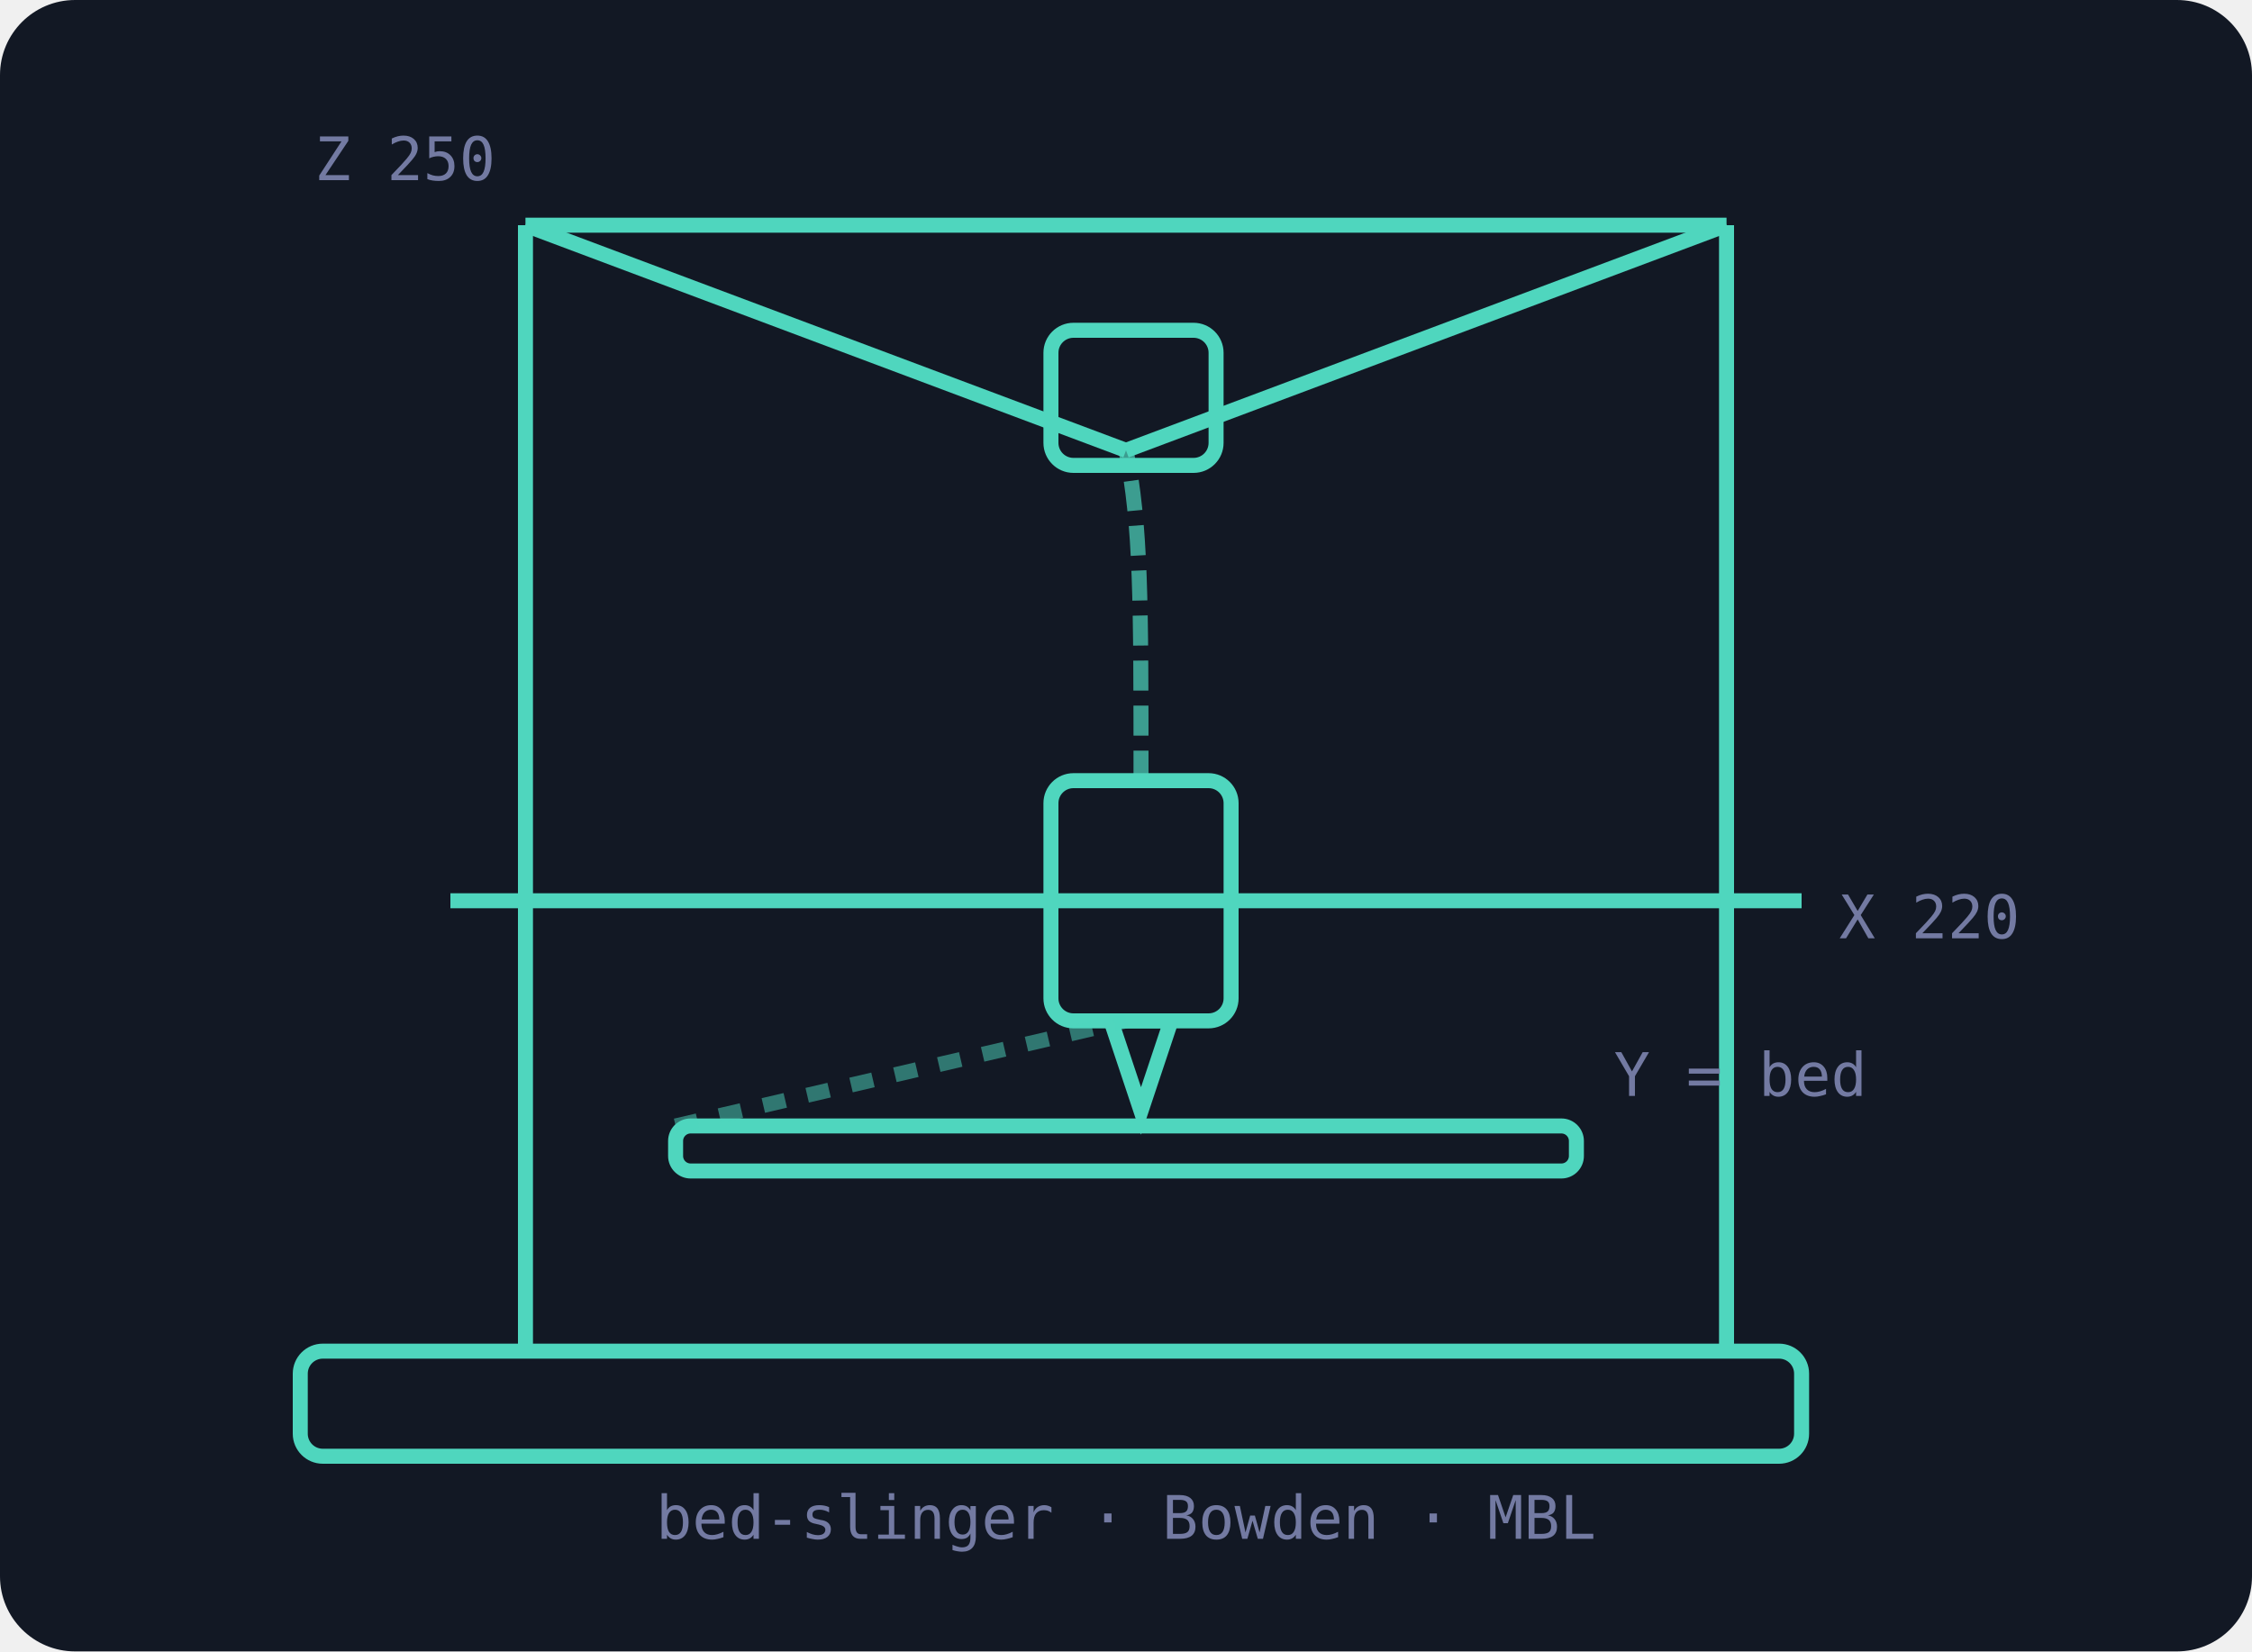
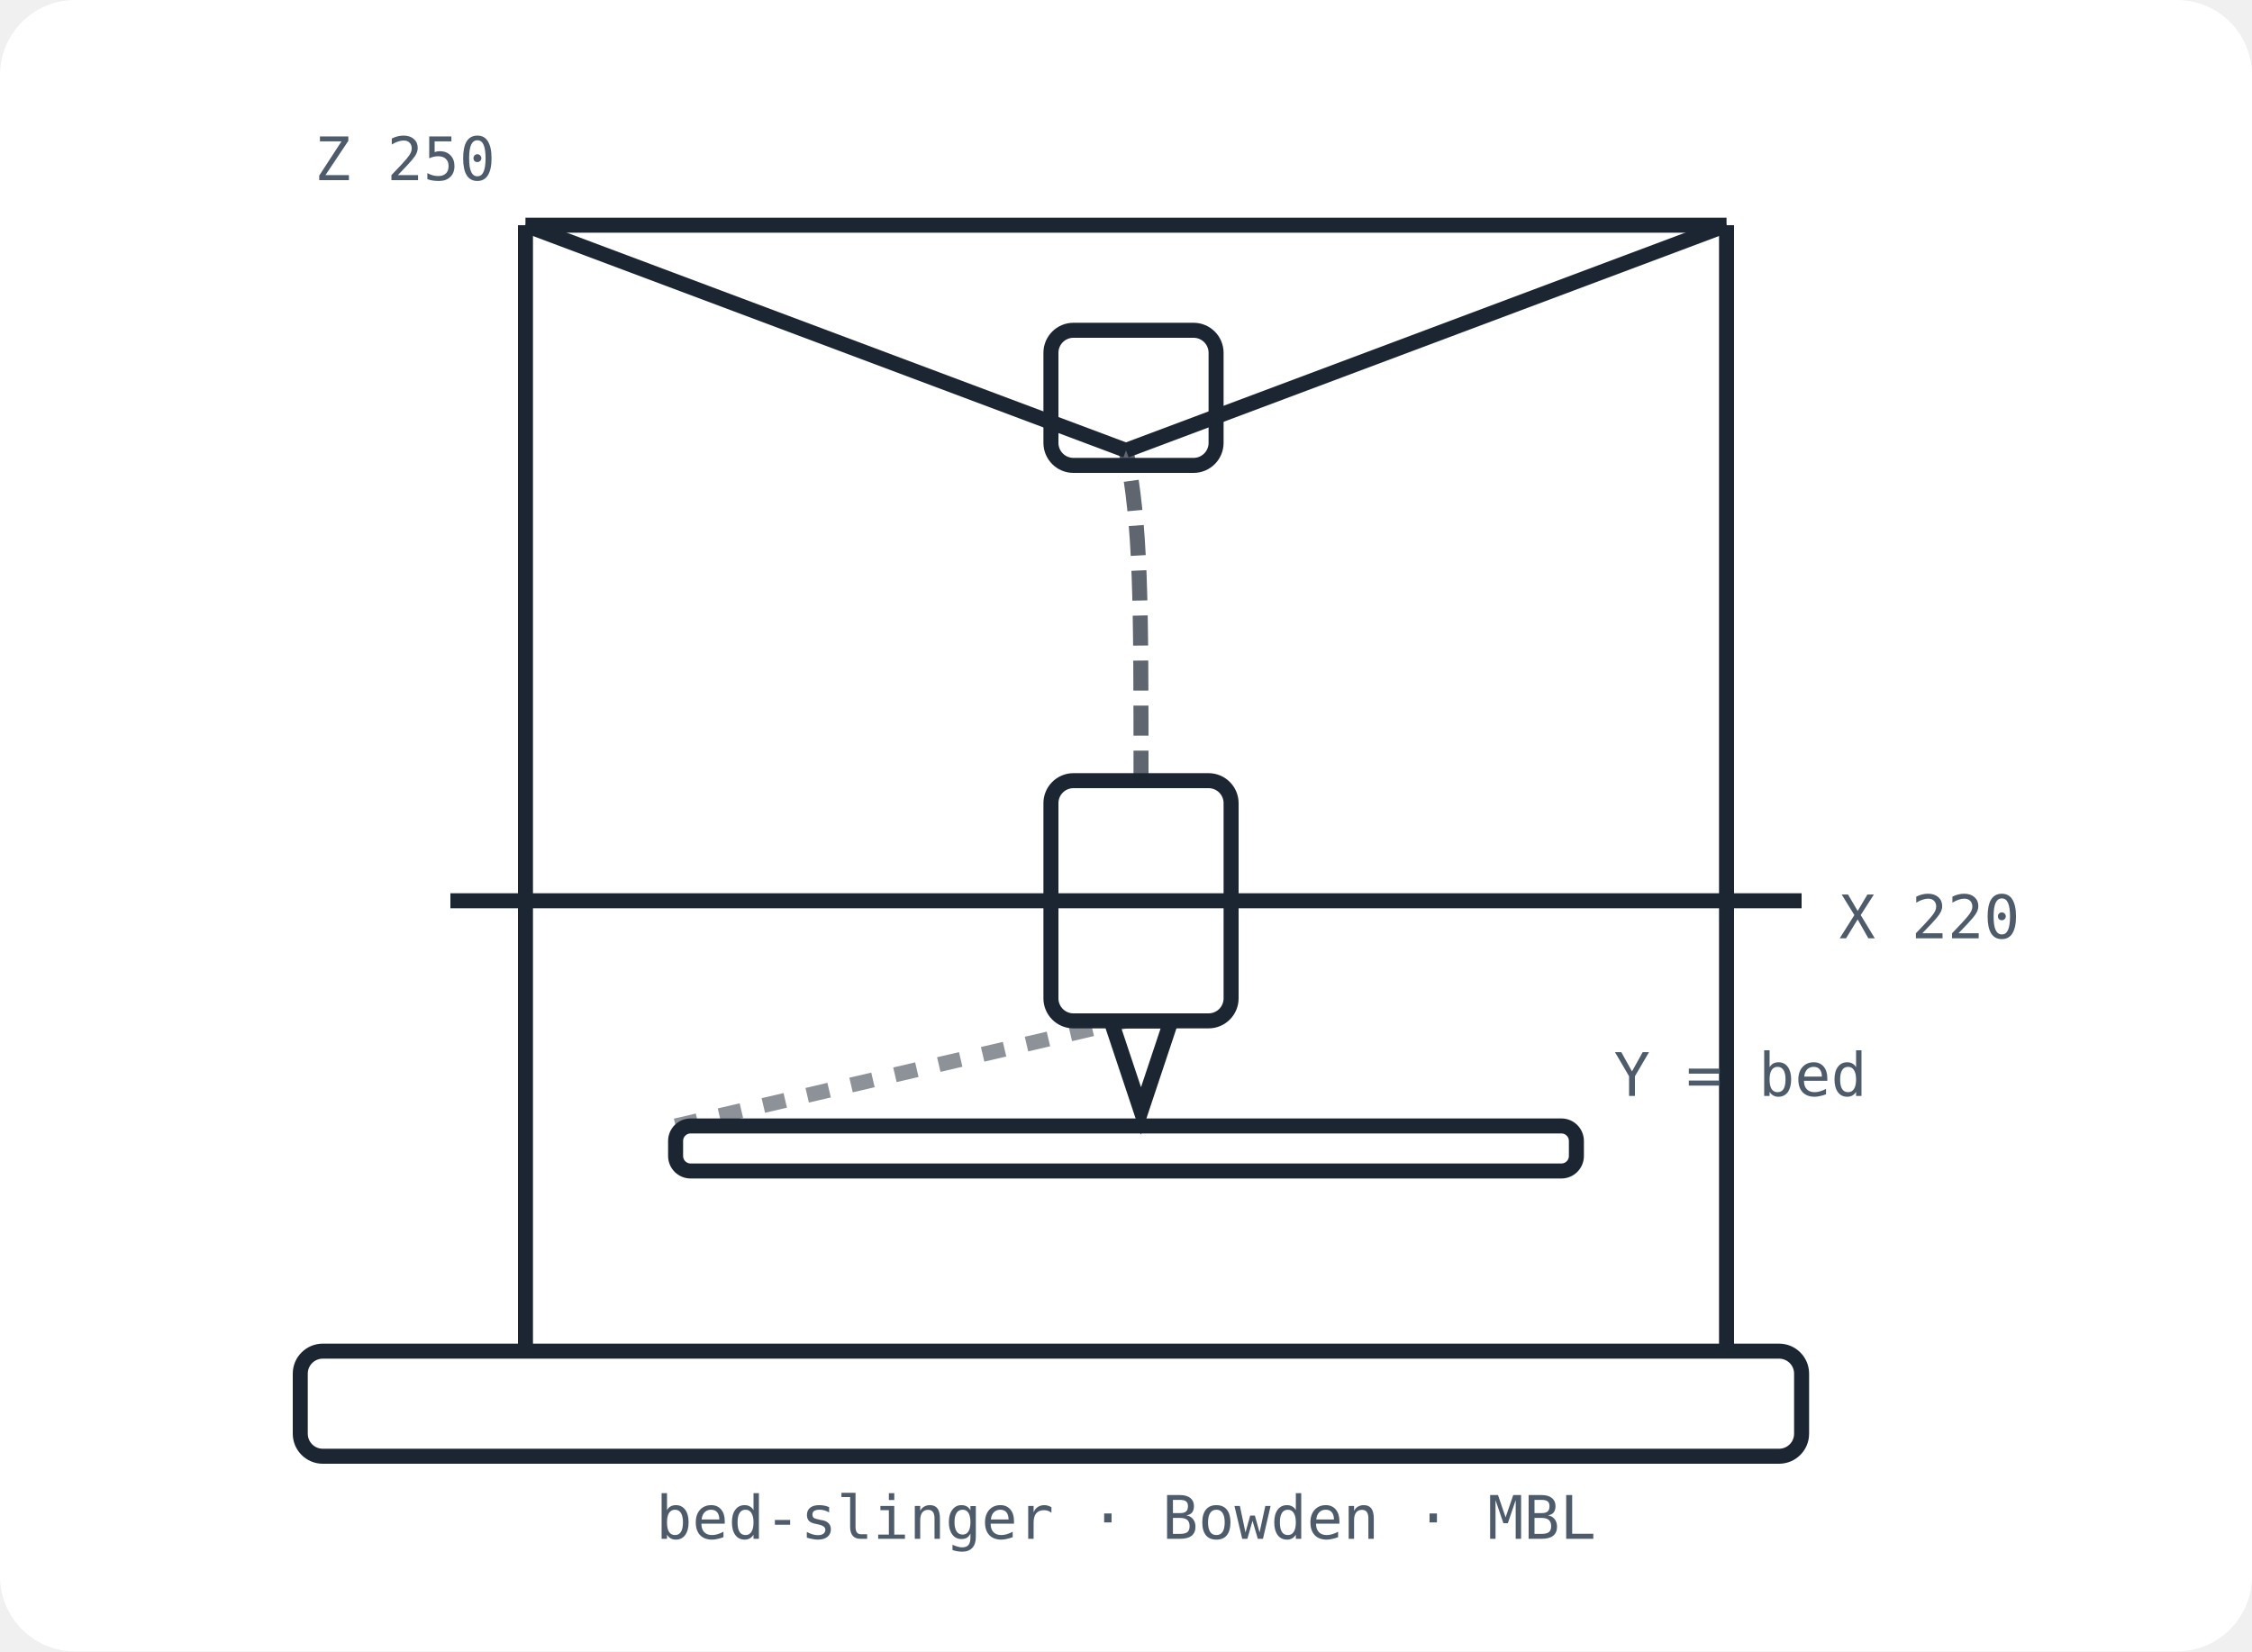
<svg xmlns="http://www.w3.org/2000/svg" viewBox="0 0 300 220" fill="none">
-   <rect width="300" height="220" fill="#121824" rx="10" />
-   <g stroke="#4fd6be" stroke-width="2" fill="none">
+   <rect width="300" height="220" fill="#FFFFFF" rx="10" />
+   <g stroke="#1C2633" stroke-width="2" fill="none">
    <rect x="40" y="180" width="200" height="14" rx="3" />
    <line x1="70" y1="180" x2="70" y2="30" />
    <line x1="230" y1="180" x2="230" y2="30" />
    <line x1="70" y1="30" x2="230" y2="30" />
    <line x1="70" y1="30" x2="150" y2="60" />
    <line x1="230" y1="30" x2="150" y2="60" />
    <line x1="60" y1="120" x2="240" y2="120" />
    <rect x="140" y="104" width="24" height="32" rx="3" />
    <path d="M148 136 L156 136 L152 148 Z" />
    <rect x="90" y="150" width="120" height="6" rx="2" />
    <line x1="90" y1="150" x2="150" y2="136" stroke-dasharray="3 3" stroke-opacity="0.5" />
    <path d="M152 104 C152 80, 152 70, 150 60" stroke-dasharray="4 2" stroke-opacity="0.7" />
    <rect x="140" y="44" width="22" height="18" rx="3" />
  </g>
-   <g fill="#737aa2" font-family="monospace" font-size="8">
+   <g fill="#4E5B6B" font-family="monospace" font-size="8">
    <text x="150" y="205" text-anchor="middle">bed-slinger · Bowden · MBL</text>
    <text x="66" y="24" text-anchor="end">Z 250</text>
    <text x="245" y="125">X 220</text>
    <text x="215" y="146">Y = bed</text>
  </g>
</svg>
